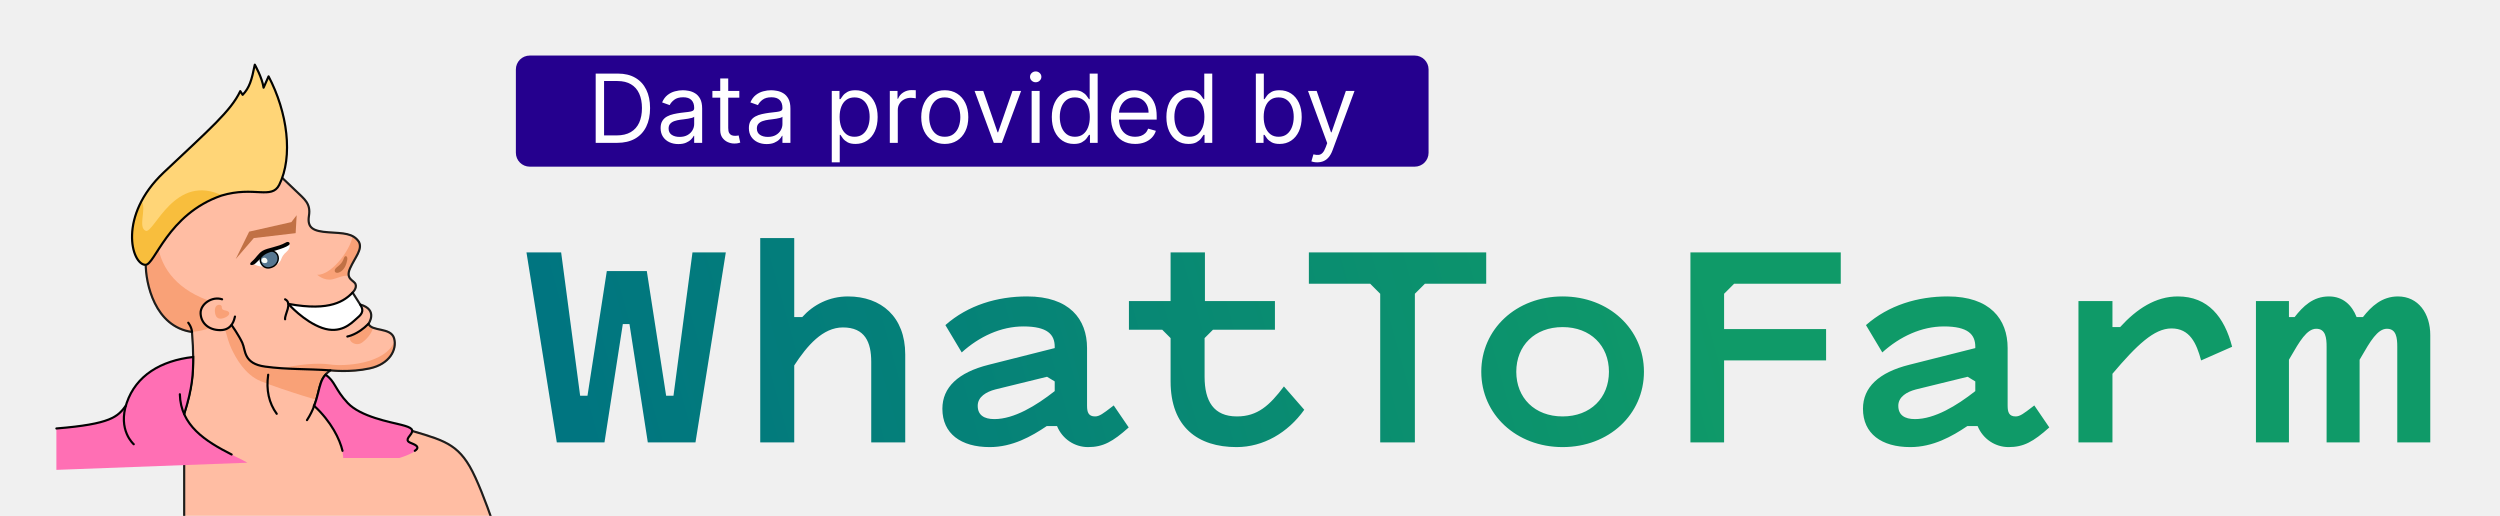
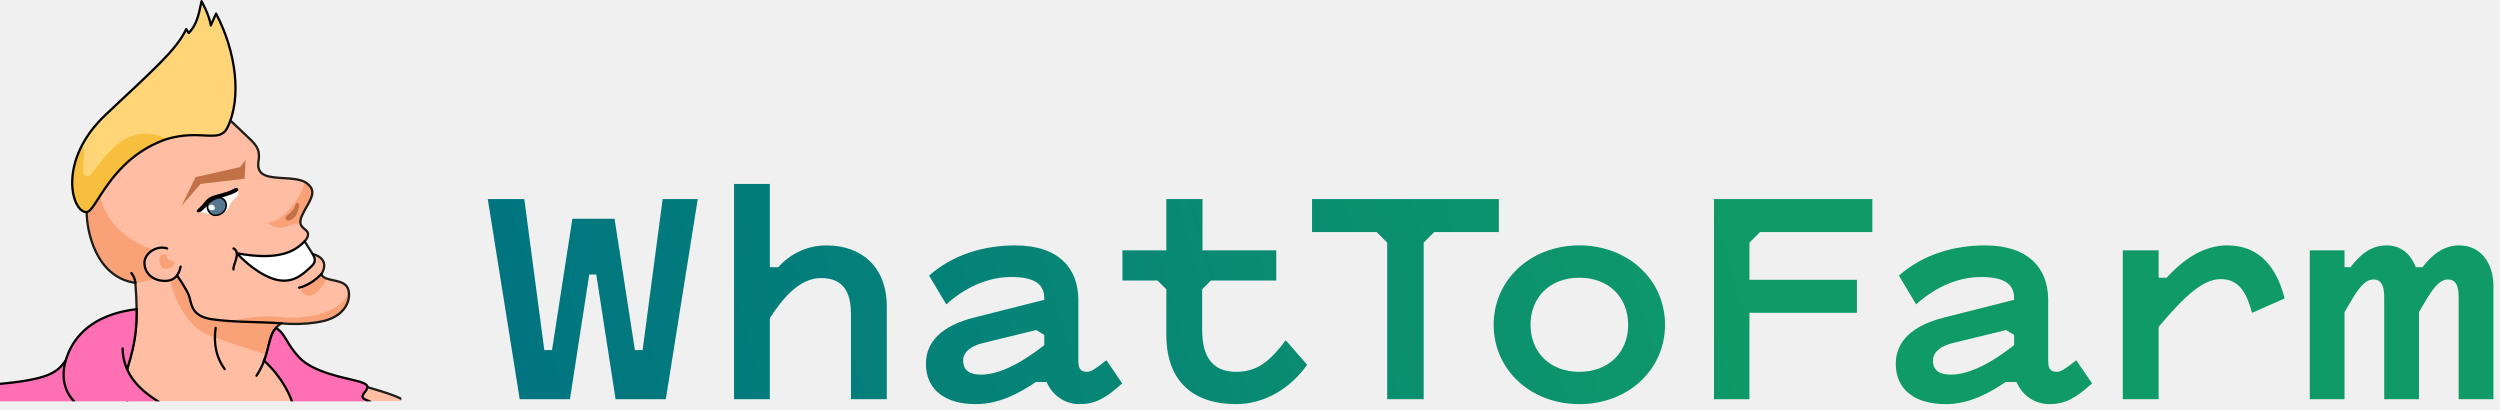
- <svg xmlns="http://www.w3.org/2000/svg" width="315" height="65" viewBox="0 0 315 65" fill="none">
-   <g clip-path="url(#clip0_1301_3)">
-     <mask id="mask0_1301_3" style="mask-type:alpha" maskUnits="userSpaceOnUse" x="18" y="21" width="46" height="50">
-       <path d="M18.362 33.177C18.337 35.709 19.51 41.173 24.191 41.829C24.592 46.819 24.174 48.846 23.207 52.156V70.572H63.664C63.664 70.572 61.041 61.965 59.183 58.769C57.325 55.572 55.276 55.326 50.33 53.823C45.384 52.32 39.565 51.117 39.565 51.117C40.385 49.369 39.988 47.825 41.627 46.664C41.627 46.664 44.1 46.964 46.595 46.417C49.09 45.871 50.057 44.05 49.656 42.628C49.255 41.208 46.795 41.808 46.432 40.789C46.432 40.789 47.694 39.026 45.384 38.37L44.428 36.867C44.428 36.867 45.002 36.306 44.796 35.802C44.591 35.296 43.485 35.187 44.114 33.794C44.742 32.401 45.699 31.424 45.228 30.486C44.496 29.368 43.266 29.395 41.395 29.271C39.474 29.139 38.681 28.738 38.928 27.19C39.174 25.643 38.372 25.105 37.316 24.085C36.259 23.064 34.92 21.812 34.92 21.812L22.817 25.337L18.362 33.177Z" fill="#C4C4C4" stroke="#1D1D1C" stroke-width="0.186" stroke-miterlimit="10" />
-     </mask>
-     <g mask="url(#mask0_1301_3)">
-       <path d="M65.412 19.752H12.516V73.36H65.412V19.752Z" fill="#FFBDA3" />
-       <path d="M19.893 30.918C20.33 33.868 22.42 36.692 26.949 38.094L26.651 41.209C24.557 42.212 22.006 41.702 22.006 41.702L14.865 34.488L19.893 30.918Z" fill="#F9A177" />
-       <path d="M29.038 40.791C30.458 42.813 30.604 43.487 31.005 44.671C31.405 45.855 32.161 46.547 41.629 46.665L41.018 50.723C41.018 50.723 35.973 49.274 32.858 48.032C30.877 47.218 29.756 45.177 29.182 43.974C28.608 42.772 28.131 40.545 28.131 40.545L29.038 40.791Z" fill="#F9A177" />
-       <path d="M44.455 29.342C44.537 31.035 41.833 34.738 39.961 34.616C39.961 34.616 40.836 35.436 41.901 35.19C42.966 34.943 43.445 34.411 45.002 35.011L47.953 30.576L44.455 29.342Z" fill="#F9A177" />
-       <path d="M28.077 37.717C26.998 37.238 25.441 38.127 25.276 39.465C25.112 40.804 26.861 41.952 28.405 41.5C29.949 41.05 29.662 39.287 29.662 39.287L28.077 37.717Z" fill="#FFBDA3" />
-       <path d="M35.062 46.528C37.462 45.9 40.086 45.681 41.629 45.927C43.173 46.173 48.583 45.954 49.73 42.949L51.096 43.068V50.477L35.406 47.877L35.062 46.528Z" fill="#F9A177" />
-       <path d="M44.39 42.209C43.489 42.78 44.766 43.806 45.644 43.15C46.523 42.495 46.978 41.657 46.978 41.265C46.978 41.265 46.604 41.211 46.382 40.842C45.826 41.382 45.052 42.01 44.39 42.209Z" fill="#F9A177" />
-       <path d="M27.943 38.654C27.943 38.284 27.022 38.195 27.074 39.227C27.126 40.258 27.776 40.297 28.431 39.978C29.087 39.658 28.992 39.227 28.445 39.13C28.125 39.07 27.943 39.025 27.943 38.654Z" fill="#F9A177" />
-       <path d="M44.427 36.871C43.252 37.95 41.463 39.331 36.326 38.291C36.326 38.291 39.318 41.542 41.914 41.583C43.766 41.583 45.029 40.026 45.48 39.548C45.93 39.071 45.608 38.725 45.384 38.373C45.16 38.02 44.427 36.871 44.427 36.871Z" fill="white" />
-       <path d="M42.935 34.222C42.283 34.651 41.843 34.122 42.48 33.64C43.117 33.157 43.227 32.82 43.355 32.474C43.482 32.129 43.837 32.247 43.756 32.721C43.673 33.193 43.491 33.859 42.935 34.222Z" fill="#C17145" />
-       <path d="M37.379 27.119L37.251 29.378L31.979 29.997L29.701 32.638L31.395 29.186L36.714 27.984L37.379 27.119Z" fill="#C17145" />
-       <path d="M31.969 33.212C32.196 33.604 34.09 33.862 34.883 33.327C35.675 32.793 35.196 32.501 36.124 31.704C36.678 31.212 36.495 30.78 36.332 30.67L33.373 31.681L31.969 33.212Z" fill="white" />
-       <path d="M33.321 31.705C32.256 32.512 32.966 33.932 33.963 33.74C34.96 33.549 35.247 32.648 34.946 32.088C34.647 31.527 33.827 31.486 33.321 31.705Z" fill="#577791" stroke="#010202" stroke-width="0.186" stroke-miterlimit="10" />
-       <path d="M33.34 33.153C33.928 33.18 33.709 32.497 33.34 32.47C32.862 32.435 32.752 33.126 33.34 33.153Z" fill="#F8FBF7" />
-       <path d="M31.706 32.976C31.241 33.376 31.733 33.597 32.234 33.154C32.735 32.711 32.981 32.283 33.541 31.974C34.1 31.665 35.713 31.381 36.387 30.89C36.651 30.681 36.396 30.308 35.978 30.576C35.021 31.119 33.729 31.224 33.117 31.582C32.508 31.941 32.352 32.42 31.706 32.976Z" fill="#010202" />
+ <svg xmlns="http://www.w3.org/2000/svg" width="299" height="49" viewBox="0 0 299 49" fill="none">
+   <g clip-path="url(#clip0_3199_146307)">
+     <g clip-path="url(#clip1_3199_146307)">
+       <mask id="mask0_3199_146307" style="mask-type:alpha" maskUnits="userSpaceOnUse" x="10" y="13" width="46" height="50">
+         <path d="M10.362 25.177C10.337 27.709 11.51 33.173 16.191 33.829C16.592 38.819 16.174 40.846 15.207 44.156V62.572H55.664C55.664 62.572 53.041 53.965 51.183 50.769C49.325 47.572 47.276 47.326 42.33 45.823C37.384 44.32 31.565 43.117 31.565 43.117C32.385 41.369 31.988 39.825 33.627 38.664C33.627 38.664 36.1 38.964 38.595 38.417C41.09 37.871 42.057 36.05 41.656 34.628C41.255 33.208 38.795 33.808 38.432 32.789C38.432 32.789 39.694 31.026 37.384 30.37L36.428 28.867C36.428 28.867 37.002 28.306 36.796 27.802C36.591 27.296 35.485 27.187 36.114 25.794C36.742 24.401 37.699 23.424 37.228 22.486C36.496 21.368 35.266 21.395 33.395 21.271C31.474 21.139 30.681 20.738 30.927 19.19C31.174 17.643 30.372 17.105 29.316 16.085C28.259 15.065 26.921 13.812 26.921 13.812L14.817 17.337L10.362 25.177Z" fill="#C4C4C4" stroke="#1D1D1C" stroke-width="0.186" stroke-miterlimit="10" />
+       </mask>
+       <g mask="url(#mask0_3199_146307)">
+         <path d="M57.412 11.752H4.516V65.36H57.412V11.752Z" fill="#FFBDA3" />
+         <path d="M11.893 22.918C12.33 25.869 14.42 28.692 18.949 30.095L18.651 33.209C16.557 34.212 14.006 33.702 14.006 33.702L6.865 26.488L11.893 22.918Z" fill="#F9A177" />
+         <path d="M21.038 32.791C22.458 34.813 22.604 35.487 23.005 36.671C23.405 37.855 24.161 38.547 33.629 38.665L33.018 42.723C33.018 42.723 27.973 41.274 24.858 40.032C22.877 39.218 21.756 37.177 21.182 35.974C20.608 34.772 20.131 32.545 20.131 32.545L21.038 32.791Z" fill="#F9A177" />
+         <path d="M36.455 21.342C36.537 23.035 33.833 26.738 31.961 26.616C31.961 26.616 32.836 27.436 33.901 27.19C34.966 26.943 35.445 26.412 37.002 27.012L39.953 22.576L36.455 21.342Z" fill="#F9A177" />
+         <path d="M20.077 29.717C18.998 29.238 17.441 30.127 17.276 31.465C17.112 32.804 18.861 33.952 20.405 33.5C21.949 33.05 21.662 31.287 21.662 31.287L20.077 29.717Z" fill="#FFBDA3" />
+         <path d="M27.062 38.528C29.462 37.9 32.086 37.681 33.629 37.927C35.173 38.173 40.583 37.954 41.73 34.949L43.096 35.068V42.477L27.406 39.877L27.062 38.528Z" fill="#F9A177" />
+         <path d="M36.39 34.209C35.489 34.78 36.766 35.806 37.644 35.15C38.523 34.495 38.978 33.657 38.978 33.265C38.978 33.265 38.604 33.211 38.382 32.842C37.826 33.382 37.052 34.01 36.39 34.209Z" fill="#F9A177" />
+         <path d="M19.943 30.654C19.943 30.284 19.022 30.195 19.074 31.227C19.126 32.258 19.776 32.297 20.431 31.978C21.087 31.658 20.992 31.227 20.445 31.13C20.125 31.07 19.943 31.025 19.943 30.654Z" fill="#F9A177" />
+         <path d="M36.427 28.871C35.252 29.95 33.463 31.331 28.326 30.291C28.326 30.291 31.317 33.542 33.914 33.583C35.766 33.583 37.029 32.026 37.48 31.548C37.93 31.071 37.608 30.726 37.384 30.373C37.16 30.02 36.427 28.871 36.427 28.871Z" fill="white" />
+         <path d="M34.935 26.223C34.283 26.651 33.843 26.122 34.48 25.64C35.117 25.157 35.227 24.82 35.355 24.474C35.482 24.129 35.837 24.247 35.756 24.721C35.673 25.193 35.491 25.859 34.935 26.223Z" fill="#C17145" />
+         <path d="M29.379 19.119L29.251 21.378L23.979 21.997L21.701 24.638L23.395 21.186L28.714 19.984L29.379 19.119Z" fill="#C17145" />
+         <path d="M23.969 25.212C24.196 25.604 26.09 25.862 26.883 25.327C27.675 24.793 27.196 24.501 28.124 23.704C28.678 23.212 28.495 22.78 28.332 22.67L25.373 23.681L23.969 25.212Z" fill="white" />
+         <path d="M25.321 23.705C24.256 24.512 24.966 25.932 25.963 25.74C26.96 25.549 27.247 24.648 26.946 24.088C26.647 23.527 25.827 23.486 25.321 23.705Z" fill="#577791" stroke="#010202" stroke-width="0.186" stroke-miterlimit="10" />
+         <path d="M25.34 25.153C25.928 25.18 25.709 24.497 25.34 24.47C24.862 24.435 24.752 25.126 25.34 25.153Z" fill="#F8FBF7" />
+         <path d="M23.706 24.976C23.241 25.376 23.733 25.597 24.234 25.154C24.735 24.711 24.981 24.283 25.541 23.974C26.1 23.665 27.713 23.381 28.387 22.89C28.651 22.681 28.396 22.308 27.978 22.576C27.021 23.119 25.729 23.224 25.117 23.582C24.508 23.941 24.352 24.421 23.706 24.976Z" fill="#010202" />
+       </g>
+       <path d="M10.362 25.177C10.337 27.709 11.51 33.173 16.191 33.829C16.592 38.819 16.174 40.846 15.207 44.156V62.572H55.664C55.664 62.572 53.041 53.965 51.183 50.769C49.325 47.572 47.276 47.326 42.33 45.823C37.384 44.32 31.565 43.117 31.565 43.117C32.385 41.369 31.988 39.825 33.627 38.664C33.627 38.664 36.1 38.964 38.595 38.417C41.09 37.871 42.057 36.05 41.656 34.628C41.255 33.208 38.795 33.808 38.432 32.789C38.432 32.789 39.694 31.026 37.384 30.37L36.428 28.867C36.428 28.867 37.002 28.306 36.796 27.802C36.591 27.296 35.485 27.187 36.114 25.794C36.742 24.401 37.699 23.424 37.228 22.486C36.496 21.368 35.266 21.395 33.395 21.271C31.474 21.139 30.681 20.738 30.927 19.19C31.174 17.643 30.372 17.105 29.316 16.085C28.259 15.065 26.921 13.812 26.921 13.812L14.817 17.337L10.362 25.177Z" stroke="#1D1D1C" stroke-width="0.274" stroke-miterlimit="10" />
+       <path d="M23.177 50.302C22.202 49.674 16.356 47.38 15.208 44.155C15.971 41.996 16.305 39.578 16.342 36.978C11.637 37.415 9.142 39.856 8.305 41.988C7.467 44.119 6.592 44.838 3.778 45.33C0.964 45.823 -0.895 45.986 -0.895 45.986V51.204L23.177 50.302Z" fill="#FF6FB4" />
+       <path d="M35.246 49.711C35.246 49.711 35.246 46.49 31.566 43.117C32.414 41.327 31.853 40.765 33.014 39.215C34.289 39.92 34.799 42.852 37.829 44.116C41.693 45.728 43.305 45.357 43.798 45.986C44.29 46.614 43.356 46.819 43.343 47.392C43.329 47.966 44.559 47.829 44.599 48.416C44.64 49.004 42.313 49.709 42.313 49.709H35.246V49.711Z" fill="#FF6FB4" />
+       <mask id="mask1_3199_146307" style="mask-type:alpha" maskUnits="userSpaceOnUse" x="8" y="0" width="21" height="26">
+         <path d="M10.308 25.37C8.56 25.305 6.838 19.196 12.63 13.73C18.422 8.265 21.1 5.971 22.274 3.484L22.575 3.948C23.436 3.046 23.709 2.117 24.105 0.15C24.105 0.15 25.021 1.749 25.211 3.046L25.84 1.626C28.212 6.126 28.968 11.709 27.178 15.301C26.208 17.182 24.022 15.41 19.91 16.64C13.068 19.004 11.51 25.453 10.308 25.37Z" fill="#C4C4C4" stroke="#010202" stroke-width="0.186" stroke-miterlimit="10" stroke-linecap="round" stroke-linejoin="round" />
+       </mask>
+       <g mask="url(#mask1_3199_146307)">
+         <path d="M4.57 -1.236L5.226 28.49H33.018V-0.981L4.57 -1.236Z" fill="#FFD577" />
+         <path d="M9.853 17.42C10.486 18.269 9.338 20.672 10.363 21.082C11.389 21.491 14.021 13.617 20.136 16.7C12.787 19.119 11.808 25.384 10.309 25.493C9.065 25.586 7.503 21.916 9.853 17.42Z" fill="#F8BE3D" />
+       </g>
+       <path d="M10.308 25.37C8.56 25.305 6.838 19.196 12.63 13.73C18.422 8.265 21.1 5.971 22.274 3.484L22.575 3.948C23.436 3.046 23.709 2.117 24.105 0.15C24.105 0.15 25.021 1.749 25.211 3.046L25.84 1.626C28.212 6.126 28.968 11.709 27.178 15.301C26.208 17.182 24.022 15.41 19.91 16.64C13.068 19.004 11.51 25.453 10.308 25.37Z" stroke="#010202" stroke-width="0.274" stroke-miterlimit="10" stroke-linecap="round" stroke-linejoin="round" />
+       <path d="M36.431 28.869C35.434 29.853 33.712 31.288 28.33 30.289C28.33 30.289 30.285 32.512 32.593 33.32C34.902 34.128 36.243 32.749 36.835 32.225C37.428 31.702 37.994 31.325 37.388 30.372" stroke="#010202" stroke-width="0.274" stroke-miterlimit="10" stroke-linecap="round" stroke-linejoin="round" />
+       <path d="M8.851 47.974C8.851 47.974 6.793 46.198 7.968 42.759C9.143 39.32 12.257 37.436 16.343 36.98C16.343 39.048 16.265 40.86 15.209 44.157" stroke="#010202" stroke-width="0.274" stroke-miterlimit="10" stroke-linecap="round" />
+       <path d="M21.183 49.266C17.905 47.6 14.752 45.629 14.662 41.678" stroke="#010202" stroke-width="0.274" stroke-miterlimit="10" stroke-linecap="round" />
+       <path d="M7.855 43.123C6.831 44.502 6.011 45.431 -0.893 45.987" stroke="#010202" stroke-width="0.274" stroke-miterlimit="10" stroke-linecap="round" />
+       <path d="M31.566 43.119C33.752 45.123 34.827 47.381 35.155 48.802" stroke="#010202" stroke-width="0.274" stroke-miterlimit="10" stroke-linecap="round" />
+       <path d="M44.267 48.801C44.754 48.491 44.69 48.216 44.094 47.953C43.496 47.691 43.03 47.613 43.645 46.876C44.26 46.138 43.929 45.877 42.547 45.524C41.167 45.171 37.448 44.515 35.812 42.778C34.177 41.041 34.218 40.004 33.015 39.217C31.964 40.302 32.333 42.407 30.68 44.935" stroke="#010202" stroke-width="0.274" stroke-miterlimit="10" stroke-linecap="round" />
+       <path d="M33.63 38.666C30.529 38.456 28.198 38.57 25.419 38.194C22.642 37.818 22.97 36.143 22.532 35.196C22.095 34.248 21.184 32.955 21.184 32.955" stroke="#010202" stroke-width="0.274" stroke-miterlimit="10" stroke-linecap="round" />
+       <path d="M19.981 29.712C18.723 29.293 17.25 30.305 17.276 31.465C17.302 32.627 18.213 33.6 19.761 33.596C21.309 33.593 21.524 32.18 21.606 31.889" stroke="#010202" stroke-width="0.274" stroke-miterlimit="10" stroke-linecap="round" />
+       <path d="M16.195 33.829C16.14 33.174 15.721 32.664 15.721 32.664" stroke="#010202" stroke-width="0.274" stroke-miterlimit="10" stroke-linecap="round" />
+       <path d="M27.924 29.713C28.889 30.195 27.832 31.644 27.924 32.227" stroke="#010202" stroke-width="0.274" stroke-miterlimit="10" stroke-linecap="round" />
+       <path d="M38.434 32.789C37.058 34.196 35.768 34.401 35.768 34.401" stroke="#010202" stroke-width="0.274" stroke-miterlimit="10" stroke-linecap="round" />
+       <path d="M26.866 44.138C25.883 42.79 25.518 41.144 25.791 39.217" stroke="#010202" stroke-width="0.274" stroke-miterlimit="10" stroke-linecap="round" />
    </g>
-     <path d="M18.362 33.177C18.337 35.709 19.51 41.173 24.191 41.829C24.592 46.819 24.174 48.846 23.207 52.156V70.572H63.664C63.664 70.572 61.041 61.965 59.183 58.769C57.325 55.572 55.276 55.326 50.33 53.823C45.384 52.32 39.565 51.117 39.565 51.117C40.385 49.369 39.988 47.825 41.627 46.664C41.627 46.664 44.1 46.964 46.595 46.417C49.09 45.871 50.057 44.05 49.656 42.628C49.255 41.208 46.795 41.808 46.432 40.789C46.432 40.789 47.694 39.026 45.384 38.37L44.428 36.867C44.428 36.867 45.002 36.306 44.796 35.802C44.591 35.296 43.485 35.187 44.114 33.794C44.742 32.401 45.699 31.424 45.228 30.486C44.496 29.368 43.266 29.395 41.395 29.271C39.474 29.139 38.681 28.738 38.928 27.19C39.174 25.643 38.372 25.105 37.316 24.085C36.259 23.064 34.92 21.812 34.92 21.812L22.817 25.337L18.362 33.177Z" stroke="#1D1D1C" stroke-width="0.274" stroke-miterlimit="10" />
-     <path d="M31.177 58.302C30.202 57.674 24.356 55.38 23.208 52.155C23.971 49.996 24.305 47.578 24.342 44.978C19.637 45.415 17.142 47.856 16.305 49.988C15.467 52.119 14.592 52.838 11.778 53.33C8.964 53.823 7.105 53.986 7.105 53.986V59.204L31.177 58.302Z" fill="#FF6FB4" />
-     <path d="M43.246 57.711C43.246 57.711 43.246 54.49 39.566 51.117C40.414 49.327 39.853 48.765 41.014 47.215C42.289 47.92 42.799 50.852 45.829 52.116C49.693 53.728 51.305 53.357 51.798 53.986C52.29 54.614 51.356 54.819 51.343 55.392C51.329 55.966 52.559 55.829 52.599 56.416C52.64 57.004 50.313 57.709 50.313 57.709H43.246V57.711Z" fill="#FF6FB4" />
-     <mask id="mask1_1301_3" style="mask-type:alpha" maskUnits="userSpaceOnUse" x="16" y="8" width="21" height="26">
-       <path d="M18.308 33.37C16.56 33.305 14.838 27.196 20.63 21.73C26.422 16.265 29.1 13.971 30.274 11.484L30.575 11.948C31.436 11.046 31.709 10.117 32.105 8.15C32.105 8.15 33.021 9.749 33.211 11.046L33.84 9.626C36.212 14.126 36.968 19.709 35.178 23.301C34.208 25.182 32.022 23.41 27.91 24.64C21.068 27.004 19.51 33.453 18.308 33.37Z" fill="#C4C4C4" stroke="#010202" stroke-width="0.186" stroke-miterlimit="10" stroke-linecap="round" stroke-linejoin="round" />
-     </mask>
-     <g mask="url(#mask1_1301_3)">
-       <path d="M12.57 6.764L13.226 36.49H41.018V7.019L12.57 6.764Z" fill="#FFD577" />
-       <path d="M17.854 25.42C18.486 26.269 17.338 28.672 18.363 29.082C19.389 29.491 22.021 21.617 28.136 24.7C20.787 27.119 19.808 33.385 18.309 33.493C17.065 33.586 15.503 29.916 17.854 25.42Z" fill="#F8BE3D" />
-     </g>
-     <path d="M18.308 33.37C16.56 33.305 14.838 27.196 20.63 21.73C26.422 16.265 29.1 13.971 30.274 11.484L30.575 11.948C31.436 11.046 31.709 10.117 32.105 8.15C32.105 8.15 33.021 9.749 33.211 11.046L33.84 9.626C36.212 14.126 36.968 19.709 35.178 23.301C34.208 25.182 32.022 23.41 27.91 24.64C21.068 27.004 19.51 33.453 18.308 33.37Z" stroke="#010202" stroke-width="0.274" stroke-miterlimit="10" stroke-linecap="round" stroke-linejoin="round" />
-     <path d="M44.431 36.869C43.434 37.853 41.712 39.288 36.33 38.289C36.33 38.289 38.285 40.512 40.593 41.32C42.902 42.128 44.243 40.749 44.835 40.225C45.428 39.702 45.994 39.325 45.388 38.372" stroke="#010202" stroke-width="0.274" stroke-miterlimit="10" stroke-linecap="round" stroke-linejoin="round" />
-     <path d="M16.851 55.974C16.851 55.974 14.793 54.198 15.968 50.759C17.143 47.32 20.257 45.436 24.343 44.98C24.343 47.048 24.265 48.86 23.209 52.157" stroke="#010202" stroke-width="0.274" stroke-miterlimit="10" stroke-linecap="round" />
-     <path d="M29.183 57.266C25.905 55.6 22.752 53.629 22.662 49.678" stroke="#010202" stroke-width="0.274" stroke-miterlimit="10" stroke-linecap="round" />
-     <path d="M15.855 51.123C14.831 52.502 14.011 53.431 7.107 53.987" stroke="#010202" stroke-width="0.274" stroke-miterlimit="10" stroke-linecap="round" />
-     <path d="M39.566 51.119C41.752 53.123 42.827 55.381 43.155 56.802" stroke="#010202" stroke-width="0.274" stroke-miterlimit="10" stroke-linecap="round" />
-     <path d="M52.267 56.801C52.754 56.491 52.69 56.216 52.094 55.953C51.496 55.691 51.03 55.613 51.645 54.876C52.26 54.138 51.929 53.877 50.547 53.524C49.167 53.171 45.448 52.515 43.812 50.778C42.177 49.041 42.218 48.004 41.015 47.217C39.964 48.302 40.333 50.407 38.68 52.935" stroke="#010202" stroke-width="0.274" stroke-miterlimit="10" stroke-linecap="round" />
-     <path d="M41.63 46.666C38.529 46.456 36.198 46.57 33.419 46.194C30.642 45.818 30.97 44.143 30.532 43.196C30.095 42.248 29.184 40.955 29.184 40.955" stroke="#010202" stroke-width="0.274" stroke-miterlimit="10" stroke-linecap="round" />
-     <path d="M27.981 37.712C26.723 37.292 25.25 38.304 25.276 39.465C25.302 40.627 26.213 41.6 27.761 41.596C29.309 41.593 29.524 40.18 29.606 39.889" stroke="#010202" stroke-width="0.274" stroke-miterlimit="10" stroke-linecap="round" />
-     <path d="M24.195 41.829C24.14 41.174 23.721 40.664 23.721 40.664" stroke="#010202" stroke-width="0.274" stroke-miterlimit="10" stroke-linecap="round" />
-     <path d="M35.924 37.713C36.889 38.195 35.832 39.644 35.924 40.227" stroke="#010202" stroke-width="0.274" stroke-miterlimit="10" stroke-linecap="round" />
-     <path d="M46.434 40.789C45.058 42.196 43.768 42.401 43.768 42.401" stroke="#010202" stroke-width="0.274" stroke-miterlimit="10" stroke-linecap="round" />
-     <path d="M34.866 52.138C33.883 50.79 33.518 49.144 33.791 47.217" stroke="#010202" stroke-width="0.274" stroke-miterlimit="10" stroke-linecap="round" />
-     <path fill-rule="evenodd" clip-rule="evenodd" d="M106.205 41.256C103.685 41.256 101.711 43.524 100.073 46.044V55.746H95.789V30H100.073V39.954H101.081C102.467 38.4 104.483 37.35 106.835 37.35C111.035 37.35 114.059 39.912 114.059 44.658V55.746H109.775V45.582C109.775 43.104 108.977 41.256 106.205 41.256ZM81.624 55.746L79.314 40.836H78.474L76.164 55.746H70.158L66.336 31.806H70.704L73.098 49.866H74.022L76.458 34.158H81.498L83.934 49.866H84.858L87.252 31.806H91.452L87.63 55.746H81.624ZM119.118 40.962L121.176 44.406C123.402 42.39 126.132 41.13 128.946 41.13C131.97 41.13 132.894 42.138 132.894 43.692V43.86L124.578 45.96C120.714 46.926 118.74 48.816 118.74 51.504C118.74 54.654 121.092 56.334 124.704 56.334C127.56 56.334 129.954 54.99 131.886 53.688H133.188C133.86 55.326 135.414 56.334 137.094 56.334C138.984 56.334 140.202 55.662 142.218 53.856L140.328 51.084L140.084 51.272C139 52.105 138.525 52.47 137.976 52.47C137.136 52.47 136.968 51.924 136.968 51.126V43.86C136.968 40.206 134.742 37.35 129.408 37.35C125.67 37.35 121.974 38.442 119.118 40.962ZM132.894 49.278C130.542 51.126 127.77 52.806 125.292 52.806C123.99 52.806 123.192 52.302 123.192 51.126C123.192 49.992 124.284 49.362 125.418 49.068L131.928 47.472L132.894 48.06V49.278ZM147.495 48.06V42.6L146.445 41.55H142.245V37.938H147.495V31.806H151.821V37.938H160.641V41.55H152.829L151.779 42.6V47.472C151.779 50.538 152.913 52.47 155.853 52.47C158.457 52.47 159.969 51.084 161.775 48.69L164.337 51.63C162.279 54.528 159.171 56.334 155.811 56.334C150.939 56.334 147.495 53.814 147.495 48.06ZM179.534 35.754H187.262V31.806H164.918V35.754H172.646L173.906 37.014V55.746H178.274V37.014L179.534 35.754ZM196.889 56.334C191.051 56.334 186.641 52.218 186.641 46.842C186.641 41.466 191.051 37.35 196.889 37.35C202.727 37.35 207.137 41.466 207.137 46.842C207.137 52.218 202.727 56.334 196.889 56.334ZM196.889 52.47C200.417 52.47 202.727 50.118 202.727 46.842C202.727 43.566 200.417 41.214 196.889 41.214C193.361 41.214 191.051 43.566 191.051 46.842C191.051 50.118 193.361 52.47 196.889 52.47ZM217.235 55.746V45.414H230.087V41.466H217.235V37.014L218.495 35.754H231.935V31.806H212.993V55.746H217.235ZM237.17 44.406L235.112 40.962C237.968 38.442 241.664 37.35 245.402 37.35C250.736 37.35 252.962 40.206 252.962 43.86V51.126C252.962 51.924 253.13 52.47 253.97 52.47C254.519 52.47 254.994 52.105 256.078 51.272L256.322 51.084L258.212 53.856C256.196 55.662 254.978 56.334 253.088 56.334C251.408 56.334 249.854 55.326 249.182 53.688H247.88C245.948 54.99 243.554 56.334 240.698 56.334C237.086 56.334 234.734 54.654 234.734 51.504C234.734 48.816 236.708 46.926 240.572 45.96L248.888 43.86V43.692C248.888 42.138 247.964 41.13 244.94 41.13C242.126 41.13 239.396 42.39 237.17 44.406ZM241.286 52.806C243.764 52.806 246.536 51.126 248.888 49.278V48.06L247.922 47.472L241.412 49.068C240.278 49.362 239.186 49.992 239.186 51.126C239.186 52.302 239.984 52.806 241.286 52.806ZM281.247 43.692C280.281 39.954 278.223 37.35 274.401 37.35C271.629 37.35 269.235 38.904 267.135 41.214H266.169V37.938H261.885V55.746H266.169V47.094C269.235 43.482 271.419 41.382 273.603 41.382C275.913 41.382 276.753 43.23 277.341 45.414L281.247 43.692ZM306.214 42.222V55.746H302.056V43.692C302.056 42.558 301.93 41.424 300.754 41.424C299.567 41.424 298.641 43.027 297.519 44.968C297.45 45.088 297.381 45.208 297.31 45.33V55.746H293.152V43.692C293.152 42.558 293.026 41.424 291.85 41.424C290.663 41.424 289.737 43.027 288.615 44.968C288.546 45.088 288.477 45.208 288.406 45.33V55.746H284.248V37.938H288.406V39.954H289.12C290.17 38.61 291.43 37.35 293.446 37.35C295.21 37.35 296.344 38.442 296.932 39.954H297.73C298.78 38.61 300.124 37.35 302.14 37.35C304.702 37.35 306.214 39.492 306.214 42.222Z" fill="url(#paint0_linear_1301_3)" />
-     <path d="M178.25 7H66.75C65.784 7 65 7.784 65 8.75V19.25C65 20.216 65.784 21 66.75 21H178.25C179.216 21 180 20.216 180 19.25V8.75C180 7.784 179.216 7 178.25 7Z" fill="#25008E" />
-     <path d="M77.75 18H75.057V9.273H77.869C78.716 9.273 79.44 9.447 80.042 9.797C80.645 10.143 81.106 10.642 81.427 11.293C81.748 11.94 81.909 12.716 81.909 13.619C81.909 14.528 81.747 15.311 81.423 15.967C81.099 16.621 80.628 17.124 80.008 17.476C79.389 17.825 78.636 18 77.75 18ZM76.113 17.062H77.682C78.403 17.062 79.001 16.923 79.476 16.645C79.95 16.366 80.304 15.97 80.537 15.456C80.77 14.942 80.886 14.329 80.886 13.619C80.886 12.915 80.771 12.308 80.541 11.8C80.311 11.288 79.967 10.896 79.51 10.624C79.052 10.348 78.483 10.21 77.801 10.21H76.113V17.062ZM85.471 18.153C85.057 18.153 84.68 18.075 84.342 17.919C84.004 17.76 83.736 17.531 83.537 17.233C83.338 16.932 83.238 16.568 83.238 16.142C83.238 15.767 83.312 15.463 83.46 15.23C83.608 14.994 83.805 14.81 84.052 14.676C84.299 14.543 84.572 14.443 84.871 14.378C85.172 14.31 85.474 14.256 85.778 14.216C86.176 14.165 86.498 14.126 86.746 14.101C86.996 14.072 87.177 14.026 87.291 13.96C87.407 13.895 87.466 13.781 87.466 13.619V13.585C87.466 13.165 87.351 12.838 87.121 12.605C86.893 12.372 86.548 12.256 86.085 12.256C85.605 12.256 85.228 12.361 84.956 12.571C84.683 12.781 84.491 13.006 84.38 13.244L83.426 12.903C83.596 12.506 83.824 12.196 84.108 11.974C84.395 11.75 84.707 11.594 85.045 11.506C85.386 11.415 85.721 11.369 86.051 11.369C86.261 11.369 86.503 11.395 86.775 11.446C87.051 11.494 87.317 11.595 87.572 11.749C87.831 11.902 88.045 12.133 88.216 12.443C88.386 12.753 88.471 13.168 88.471 13.688V18H87.466V17.114H87.415C87.346 17.256 87.233 17.408 87.074 17.57C86.915 17.732 86.703 17.869 86.439 17.983C86.174 18.097 85.852 18.153 85.471 18.153ZM85.625 17.25C86.022 17.25 86.358 17.172 86.63 17.016C86.906 16.859 87.113 16.658 87.253 16.41C87.395 16.163 87.466 15.903 87.466 15.631V14.71C87.423 14.761 87.329 14.808 87.184 14.851C87.042 14.891 86.878 14.926 86.69 14.957C86.505 14.986 86.325 15.011 86.149 15.034C85.976 15.054 85.835 15.071 85.727 15.085C85.466 15.119 85.221 15.175 84.994 15.251C84.77 15.325 84.588 15.438 84.449 15.588C84.312 15.736 84.244 15.938 84.244 16.193C84.244 16.543 84.373 16.807 84.632 16.986C84.893 17.162 85.224 17.25 85.625 17.25ZM93.154 11.454V12.307H89.761V11.454H93.154ZM90.75 9.886H91.756V16.125C91.756 16.409 91.797 16.622 91.879 16.764C91.965 16.903 92.073 16.997 92.203 17.046C92.337 17.091 92.477 17.114 92.625 17.114C92.736 17.114 92.827 17.108 92.898 17.097C92.969 17.082 93.026 17.071 93.068 17.062L93.273 17.966C93.205 17.991 93.109 18.017 92.987 18.043C92.865 18.071 92.71 18.085 92.523 18.085C92.239 18.085 91.96 18.024 91.688 17.902C91.418 17.78 91.193 17.594 91.014 17.344C90.838 17.094 90.75 16.778 90.75 16.398V9.886ZM96.593 18.153C96.178 18.153 95.801 18.075 95.463 17.919C95.125 17.76 94.857 17.531 94.658 17.233C94.459 16.932 94.359 16.568 94.359 16.142C94.359 15.767 94.433 15.463 94.581 15.23C94.729 14.994 94.926 14.81 95.174 14.676C95.421 14.543 95.693 14.443 95.992 14.378C96.293 14.31 96.595 14.256 96.899 14.216C97.297 14.165 97.62 14.126 97.867 14.101C98.117 14.072 98.299 14.026 98.412 13.96C98.529 13.895 98.587 13.781 98.587 13.619V13.585C98.587 13.165 98.472 12.838 98.242 12.605C98.014 12.372 97.669 12.256 97.206 12.256C96.726 12.256 96.35 12.361 96.077 12.571C95.804 12.781 95.612 13.006 95.502 13.244L94.547 12.903C94.718 12.506 94.945 12.196 95.229 11.974C95.516 11.75 95.828 11.594 96.166 11.506C96.507 11.415 96.843 11.369 97.172 11.369C97.382 11.369 97.624 11.395 97.897 11.446C98.172 11.494 98.438 11.595 98.693 11.749C98.952 11.902 99.166 12.133 99.337 12.443C99.507 12.753 99.593 13.168 99.593 13.688V18H98.587V17.114H98.536C98.468 17.256 98.354 17.408 98.195 17.57C98.036 17.732 97.824 17.869 97.56 17.983C97.296 18.097 96.973 18.153 96.593 18.153ZM96.746 17.25C97.144 17.25 97.479 17.172 97.752 17.016C98.027 16.859 98.234 16.658 98.374 16.41C98.516 16.163 98.587 15.903 98.587 15.631V14.71C98.544 14.761 98.45 14.808 98.306 14.851C98.163 14.891 97.999 14.926 97.811 14.957C97.627 14.986 97.446 15.011 97.27 15.034C97.097 15.054 96.956 15.071 96.848 15.085C96.587 15.119 96.343 15.175 96.115 15.251C95.891 15.325 95.709 15.438 95.57 15.588C95.433 15.736 95.365 15.938 95.365 16.193C95.365 16.543 95.495 16.807 95.753 16.986C96.014 17.162 96.345 17.25 96.746 17.25ZM104.803 20.454V11.454H105.775V12.494H105.894C105.968 12.381 106.07 12.236 106.201 12.06C106.335 11.881 106.525 11.722 106.772 11.582C107.022 11.44 107.36 11.369 107.786 11.369C108.337 11.369 108.823 11.507 109.244 11.783C109.664 12.058 109.992 12.449 110.228 12.954C110.464 13.46 110.582 14.057 110.582 14.744C110.582 15.438 110.464 16.038 110.228 16.547C109.992 17.053 109.665 17.445 109.248 17.723C108.83 17.999 108.349 18.136 107.803 18.136C107.383 18.136 107.046 18.067 106.793 17.928C106.54 17.785 106.346 17.625 106.21 17.446C106.073 17.264 105.968 17.114 105.894 16.994H105.809V20.454H104.803ZM105.792 14.727C105.792 15.222 105.864 15.658 106.009 16.035C106.154 16.41 106.366 16.704 106.644 16.918C106.923 17.128 107.263 17.233 107.667 17.233C108.087 17.233 108.438 17.122 108.719 16.901C109.004 16.676 109.217 16.375 109.359 15.997C109.504 15.617 109.576 15.193 109.576 14.727C109.576 14.267 109.505 13.852 109.363 13.483C109.224 13.111 109.012 12.817 108.728 12.601C108.447 12.382 108.093 12.273 107.667 12.273C107.258 12.273 106.914 12.376 106.636 12.584C106.357 12.788 106.147 13.075 106.005 13.445C105.863 13.811 105.792 14.239 105.792 14.727ZM112.116 18V11.454H113.087V12.443H113.156C113.275 12.119 113.491 11.857 113.803 11.655C114.116 11.453 114.468 11.352 114.86 11.352C114.934 11.352 115.026 11.354 115.137 11.357C115.248 11.359 115.332 11.364 115.388 11.369V12.392C115.354 12.383 115.276 12.371 115.154 12.354C115.035 12.334 114.908 12.324 114.775 12.324C114.457 12.324 114.173 12.391 113.923 12.524C113.675 12.655 113.479 12.837 113.335 13.07C113.192 13.3 113.121 13.562 113.121 13.858V18H112.116ZM119.04 18.136C118.45 18.136 117.931 17.996 117.485 17.715C117.042 17.433 116.695 17.04 116.445 16.534C116.198 16.028 116.075 15.438 116.075 14.761C116.075 14.079 116.198 13.484 116.445 12.976C116.695 12.467 117.042 12.072 117.485 11.791C117.931 11.51 118.45 11.369 119.04 11.369C119.631 11.369 120.148 11.51 120.592 11.791C121.038 12.072 121.384 12.467 121.631 12.976C121.881 13.484 122.006 14.079 122.006 14.761C122.006 15.438 121.881 16.028 121.631 16.534C121.384 17.04 121.038 17.433 120.592 17.715C120.148 17.996 119.631 18.136 119.04 18.136ZM119.04 17.233C119.489 17.233 119.859 17.118 120.148 16.888C120.438 16.658 120.653 16.355 120.792 15.98C120.931 15.605 121.001 15.199 121.001 14.761C121.001 14.324 120.931 13.916 120.792 13.538C120.653 13.161 120.438 12.855 120.148 12.622C119.859 12.389 119.489 12.273 119.04 12.273C118.592 12.273 118.222 12.389 117.933 12.622C117.643 12.855 117.428 13.161 117.289 13.538C117.15 13.916 117.08 14.324 117.08 14.761C117.08 15.199 117.15 15.605 117.289 15.98C117.428 16.355 117.643 16.658 117.933 16.888C118.222 17.118 118.592 17.233 119.04 17.233ZM128.659 11.454L126.239 18H125.216L122.796 11.454H123.887L125.694 16.671H125.762L127.569 11.454H128.659ZM129.987 18V11.454H130.993V18H129.987ZM130.498 10.364C130.302 10.364 130.133 10.297 129.991 10.163C129.852 10.03 129.782 9.869 129.782 9.682C129.782 9.494 129.852 9.334 129.991 9.2C130.133 9.067 130.302 9 130.498 9C130.694 9 130.862 9.067 131.001 9.2C131.143 9.334 131.214 9.494 131.214 9.682C131.214 9.869 131.143 10.03 131.001 10.163C130.862 10.297 130.694 10.364 130.498 10.364ZM135.306 18.136C134.761 18.136 134.279 17.999 133.862 17.723C133.444 17.445 133.117 17.053 132.881 16.547C132.646 16.038 132.528 15.438 132.528 14.744C132.528 14.057 132.646 13.46 132.881 12.954C133.117 12.449 133.445 12.058 133.866 11.783C134.286 11.507 134.772 11.369 135.323 11.369C135.749 11.369 136.086 11.44 136.333 11.582C136.583 11.722 136.773 11.881 136.904 12.06C137.038 12.236 137.141 12.381 137.215 12.494H137.3V9.273H138.306V18H137.335V16.994H137.215C137.141 17.114 137.036 17.264 136.9 17.446C136.763 17.625 136.569 17.785 136.316 17.928C136.063 18.067 135.727 18.136 135.306 18.136ZM135.442 17.233C135.846 17.233 136.187 17.128 136.465 16.918C136.744 16.704 136.955 16.41 137.1 16.035C137.245 15.658 137.317 15.222 137.317 14.727C137.317 14.239 137.246 13.811 137.104 13.445C136.962 13.075 136.752 12.788 136.474 12.584C136.195 12.376 135.852 12.273 135.442 12.273C135.016 12.273 134.661 12.382 134.377 12.601C134.096 12.817 133.884 13.111 133.742 13.483C133.603 13.852 133.533 14.267 133.533 14.727C133.533 15.193 133.604 15.617 133.746 15.997C133.891 16.375 134.104 16.676 134.386 16.901C134.67 17.122 135.022 17.233 135.442 17.233ZM143.032 18.136C142.401 18.136 141.857 17.997 141.4 17.719C140.945 17.438 140.594 17.046 140.347 16.543C140.103 16.037 139.981 15.449 139.981 14.778C139.981 14.108 140.103 13.517 140.347 13.006C140.594 12.492 140.938 12.091 141.379 11.804C141.822 11.514 142.339 11.369 142.93 11.369C143.271 11.369 143.607 11.426 143.94 11.54C144.272 11.653 144.575 11.838 144.847 12.094C145.12 12.347 145.337 12.682 145.499 13.099C145.661 13.517 145.742 14.031 145.742 14.642V15.068H140.697V14.199H144.719C144.719 13.829 144.646 13.5 144.498 13.21C144.353 12.921 144.146 12.692 143.876 12.524C143.609 12.357 143.293 12.273 142.93 12.273C142.529 12.273 142.183 12.372 141.89 12.571C141.6 12.767 141.377 13.023 141.221 13.338C141.065 13.653 140.987 13.992 140.987 14.352V14.932C140.987 15.426 141.072 15.845 141.242 16.189C141.415 16.53 141.656 16.79 141.962 16.969C142.269 17.145 142.626 17.233 143.032 17.233C143.296 17.233 143.535 17.196 143.748 17.122C143.964 17.046 144.15 16.932 144.306 16.781C144.462 16.628 144.583 16.438 144.668 16.21L145.64 16.483C145.538 16.812 145.366 17.102 145.124 17.352C144.883 17.599 144.585 17.793 144.229 17.932C143.874 18.068 143.475 18.136 143.032 18.136ZM149.744 18.136C149.198 18.136 148.717 17.999 148.299 17.723C147.881 17.445 147.555 17.053 147.319 16.547C147.083 16.038 146.965 15.438 146.965 14.744C146.965 14.057 147.083 13.46 147.319 12.954C147.555 12.449 147.883 12.058 148.303 11.783C148.724 11.507 149.21 11.369 149.761 11.369C150.187 11.369 150.523 11.44 150.771 11.582C151.021 11.722 151.211 11.881 151.342 12.06C151.475 12.236 151.579 12.381 151.653 12.494H151.738V9.273H152.744V18H151.772V16.994H151.653C151.579 17.114 151.474 17.264 151.337 17.446C151.201 17.625 151.006 17.785 150.754 17.928C150.501 18.067 150.164 18.136 149.744 18.136ZM149.88 17.233C150.283 17.233 150.624 17.128 150.903 16.918C151.181 16.704 151.393 16.41 151.538 16.035C151.683 15.658 151.755 15.222 151.755 14.727C151.755 14.239 151.684 13.811 151.542 13.445C151.4 13.075 151.19 12.788 150.911 12.584C150.633 12.376 150.289 12.273 149.88 12.273C149.454 12.273 149.099 12.382 148.815 12.601C148.533 12.817 148.322 13.111 148.18 13.483C148.04 13.852 147.971 14.267 147.971 14.727C147.971 15.193 148.042 15.617 148.184 15.997C148.329 16.375 148.542 16.676 148.823 16.901C149.107 17.122 149.46 17.233 149.88 17.233ZM158.237 18V9.273H159.242V12.494H159.327C159.401 12.381 159.504 12.236 159.634 12.06C159.768 11.881 159.958 11.722 160.205 11.582C160.455 11.44 160.793 11.369 161.219 11.369C161.771 11.369 162.256 11.507 162.677 11.783C163.097 12.058 163.425 12.449 163.661 12.954C163.897 13.46 164.015 14.057 164.015 14.744C164.015 15.438 163.897 16.038 163.661 16.547C163.425 17.053 163.099 17.445 162.681 17.723C162.263 17.999 161.782 18.136 161.237 18.136C160.816 18.136 160.479 18.067 160.227 17.928C159.974 17.785 159.779 17.625 159.643 17.446C159.506 17.264 159.401 17.114 159.327 16.994H159.208V18H158.237ZM159.225 14.727C159.225 15.222 159.298 15.658 159.442 16.035C159.587 16.41 159.799 16.704 160.077 16.918C160.356 17.128 160.697 17.233 161.1 17.233C161.521 17.233 161.871 17.122 162.153 16.901C162.437 16.676 162.65 16.375 162.792 15.997C162.937 15.617 163.009 15.193 163.009 14.727C163.009 14.267 162.938 13.852 162.796 13.483C162.657 13.111 162.445 12.817 162.161 12.601C161.88 12.382 161.526 12.273 161.1 12.273C160.691 12.273 160.347 12.376 160.069 12.584C159.79 12.788 159.58 13.075 159.438 13.445C159.296 13.811 159.225 14.239 159.225 14.727ZM165.967 20.454C165.796 20.454 165.644 20.44 165.511 20.412C165.377 20.386 165.285 20.361 165.234 20.335L165.489 19.449C165.734 19.511 165.95 19.534 166.137 19.517C166.325 19.5 166.491 19.416 166.636 19.266C166.783 19.118 166.918 18.878 167.04 18.546L167.228 18.034L164.808 11.454H165.898L167.705 16.671H167.773L169.58 11.454H170.671L167.893 18.954C167.768 19.293 167.613 19.572 167.428 19.794C167.244 20.018 167.029 20.185 166.785 20.293C166.543 20.401 166.271 20.454 165.967 20.454Z" fill="white" />
+     <path fill-rule="evenodd" clip-rule="evenodd" d="M98.205 33.256C95.685 33.256 93.711 35.524 92.073 38.044V47.746H87.789V22H92.073V31.954H93.081C94.467 30.4 96.483 29.35 98.835 29.35C103.035 29.35 106.059 31.912 106.059 36.658V47.746H101.775V37.582C101.775 35.104 100.977 33.256 98.205 33.256ZM73.624 47.746L71.314 32.836H70.474L68.164 47.746H62.158L58.336 23.806H62.704L65.098 41.866H66.022L68.458 26.158H73.498L75.934 41.866H76.858L79.252 23.806H83.452L79.63 47.746H73.624ZM111.118 32.962L113.176 36.406C115.402 34.39 118.132 33.13 120.946 33.13C123.97 33.13 124.894 34.138 124.894 35.692V35.86L116.578 37.96C112.714 38.926 110.74 40.816 110.74 43.504C110.74 46.654 113.092 48.334 116.704 48.334C119.56 48.334 121.954 46.99 123.886 45.688H125.188C125.86 47.326 127.414 48.334 129.094 48.334C130.984 48.334 132.202 47.662 134.218 45.856L132.328 43.084L132.084 43.272C131 44.105 130.525 44.47 129.976 44.47C129.136 44.47 128.968 43.924 128.968 43.126V35.86C128.968 32.206 126.742 29.35 121.408 29.35C117.67 29.35 113.974 30.442 111.118 32.962ZM124.894 41.278C122.542 43.126 119.77 44.806 117.292 44.806C115.99 44.806 115.192 44.302 115.192 43.126C115.192 41.992 116.284 41.362 117.418 41.068L123.928 39.472L124.894 40.06V41.278ZM139.495 40.06V34.6L138.445 33.55H134.245V29.938H139.495V23.806H143.821V29.938H152.641V33.55H144.829L143.779 34.6V39.472C143.779 42.538 144.913 44.47 147.853 44.47C150.457 44.47 151.969 43.084 153.775 40.69L156.337 43.63C154.279 46.528 151.171 48.334 147.811 48.334C142.939 48.334 139.495 45.814 139.495 40.06ZM171.534 27.754H179.262V23.806H156.918V27.754H164.646L165.906 29.014V47.746H170.274V29.014L171.534 27.754ZM188.889 48.334C183.051 48.334 178.641 44.218 178.641 38.842C178.641 33.466 183.051 29.35 188.889 29.35C194.727 29.35 199.137 33.466 199.137 38.842C199.137 44.218 194.727 48.334 188.889 48.334ZM188.889 44.47C192.417 44.47 194.727 42.118 194.727 38.842C194.727 35.566 192.417 33.214 188.889 33.214C185.361 33.214 183.051 35.566 183.051 38.842C183.051 42.118 185.361 44.47 188.889 44.47ZM209.235 47.746V37.414H222.087V33.466H209.235V29.014L210.495 27.754H223.935V23.806H204.993V47.746H209.235ZM229.17 36.406L227.112 32.962C229.968 30.442 233.664 29.35 237.402 29.35C242.736 29.35 244.962 32.206 244.962 35.86V43.126C244.962 43.924 245.13 44.47 245.97 44.47C246.519 44.47 246.994 44.105 248.078 43.272L248.322 43.084L250.212 45.856C248.196 47.662 246.978 48.334 245.088 48.334C243.408 48.334 241.854 47.326 241.182 45.688H239.88C237.948 46.99 235.554 48.334 232.698 48.334C229.086 48.334 226.734 46.654 226.734 43.504C226.734 40.816 228.708 38.926 232.572 37.96L240.888 35.86V35.692C240.888 34.138 239.964 33.13 236.94 33.13C234.126 33.13 231.396 34.39 229.17 36.406ZM233.286 44.806C235.764 44.806 238.536 43.126 240.888 41.278V40.06L239.922 39.472L233.412 41.068C232.278 41.362 231.186 41.992 231.186 43.126C231.186 44.302 231.984 44.806 233.286 44.806ZM273.247 35.692C272.281 31.954 270.223 29.35 266.401 29.35C263.629 29.35 261.235 30.904 259.135 33.214H258.169V29.938H253.885V47.746H258.169V39.094C261.235 35.482 263.419 33.382 265.603 33.382C267.913 33.382 268.753 35.23 269.341 37.414L273.247 35.692ZM298.214 34.222V47.746H294.056V35.692C294.056 34.558 293.93 33.424 292.754 33.424C291.567 33.424 290.641 35.027 289.519 36.968C289.45 37.088 289.381 37.208 289.31 37.33V47.746H285.152V35.692C285.152 34.558 285.026 33.424 283.85 33.424C282.663 33.424 281.737 35.027 280.615 36.968C280.546 37.088 280.477 37.208 280.406 37.33V47.746H276.248V29.938H280.406V31.954H281.12C282.17 30.61 283.43 29.35 285.446 29.35C287.21 29.35 288.344 30.442 288.932 31.954H289.73C290.78 30.61 292.124 29.35 294.14 29.35C296.702 29.35 298.214 31.492 298.214 34.222Z" fill="url(#paint0_linear_3199_146307)" />
  </g>
  <defs>
-     <linearGradient id="paint0_linear_1301_3" x1="214.22" y1="30" x2="77.024" y2="68.172" gradientUnits="userSpaceOnUse">
+     <linearGradient id="paint0_linear_3199_146307" x1="206.22" y1="22" x2="69.024" y2="60.172" gradientUnits="userSpaceOnUse">
      <stop stop-color="#0F9A68" />
      <stop offset="1" stop-color="#007580" />
    </linearGradient>
-     <clipPath id="clip0_1301_3">
-       <rect width="315" height="65" fill="white" />
+     <clipPath id="clip0_3199_146307">
+       <rect width="299" height="49" fill="white" />
+     </clipPath>
+     <clipPath id="clip1_3199_146307">
+       <rect width="48" height="48" fill="white" />
    </clipPath>
  </defs>
</svg>
